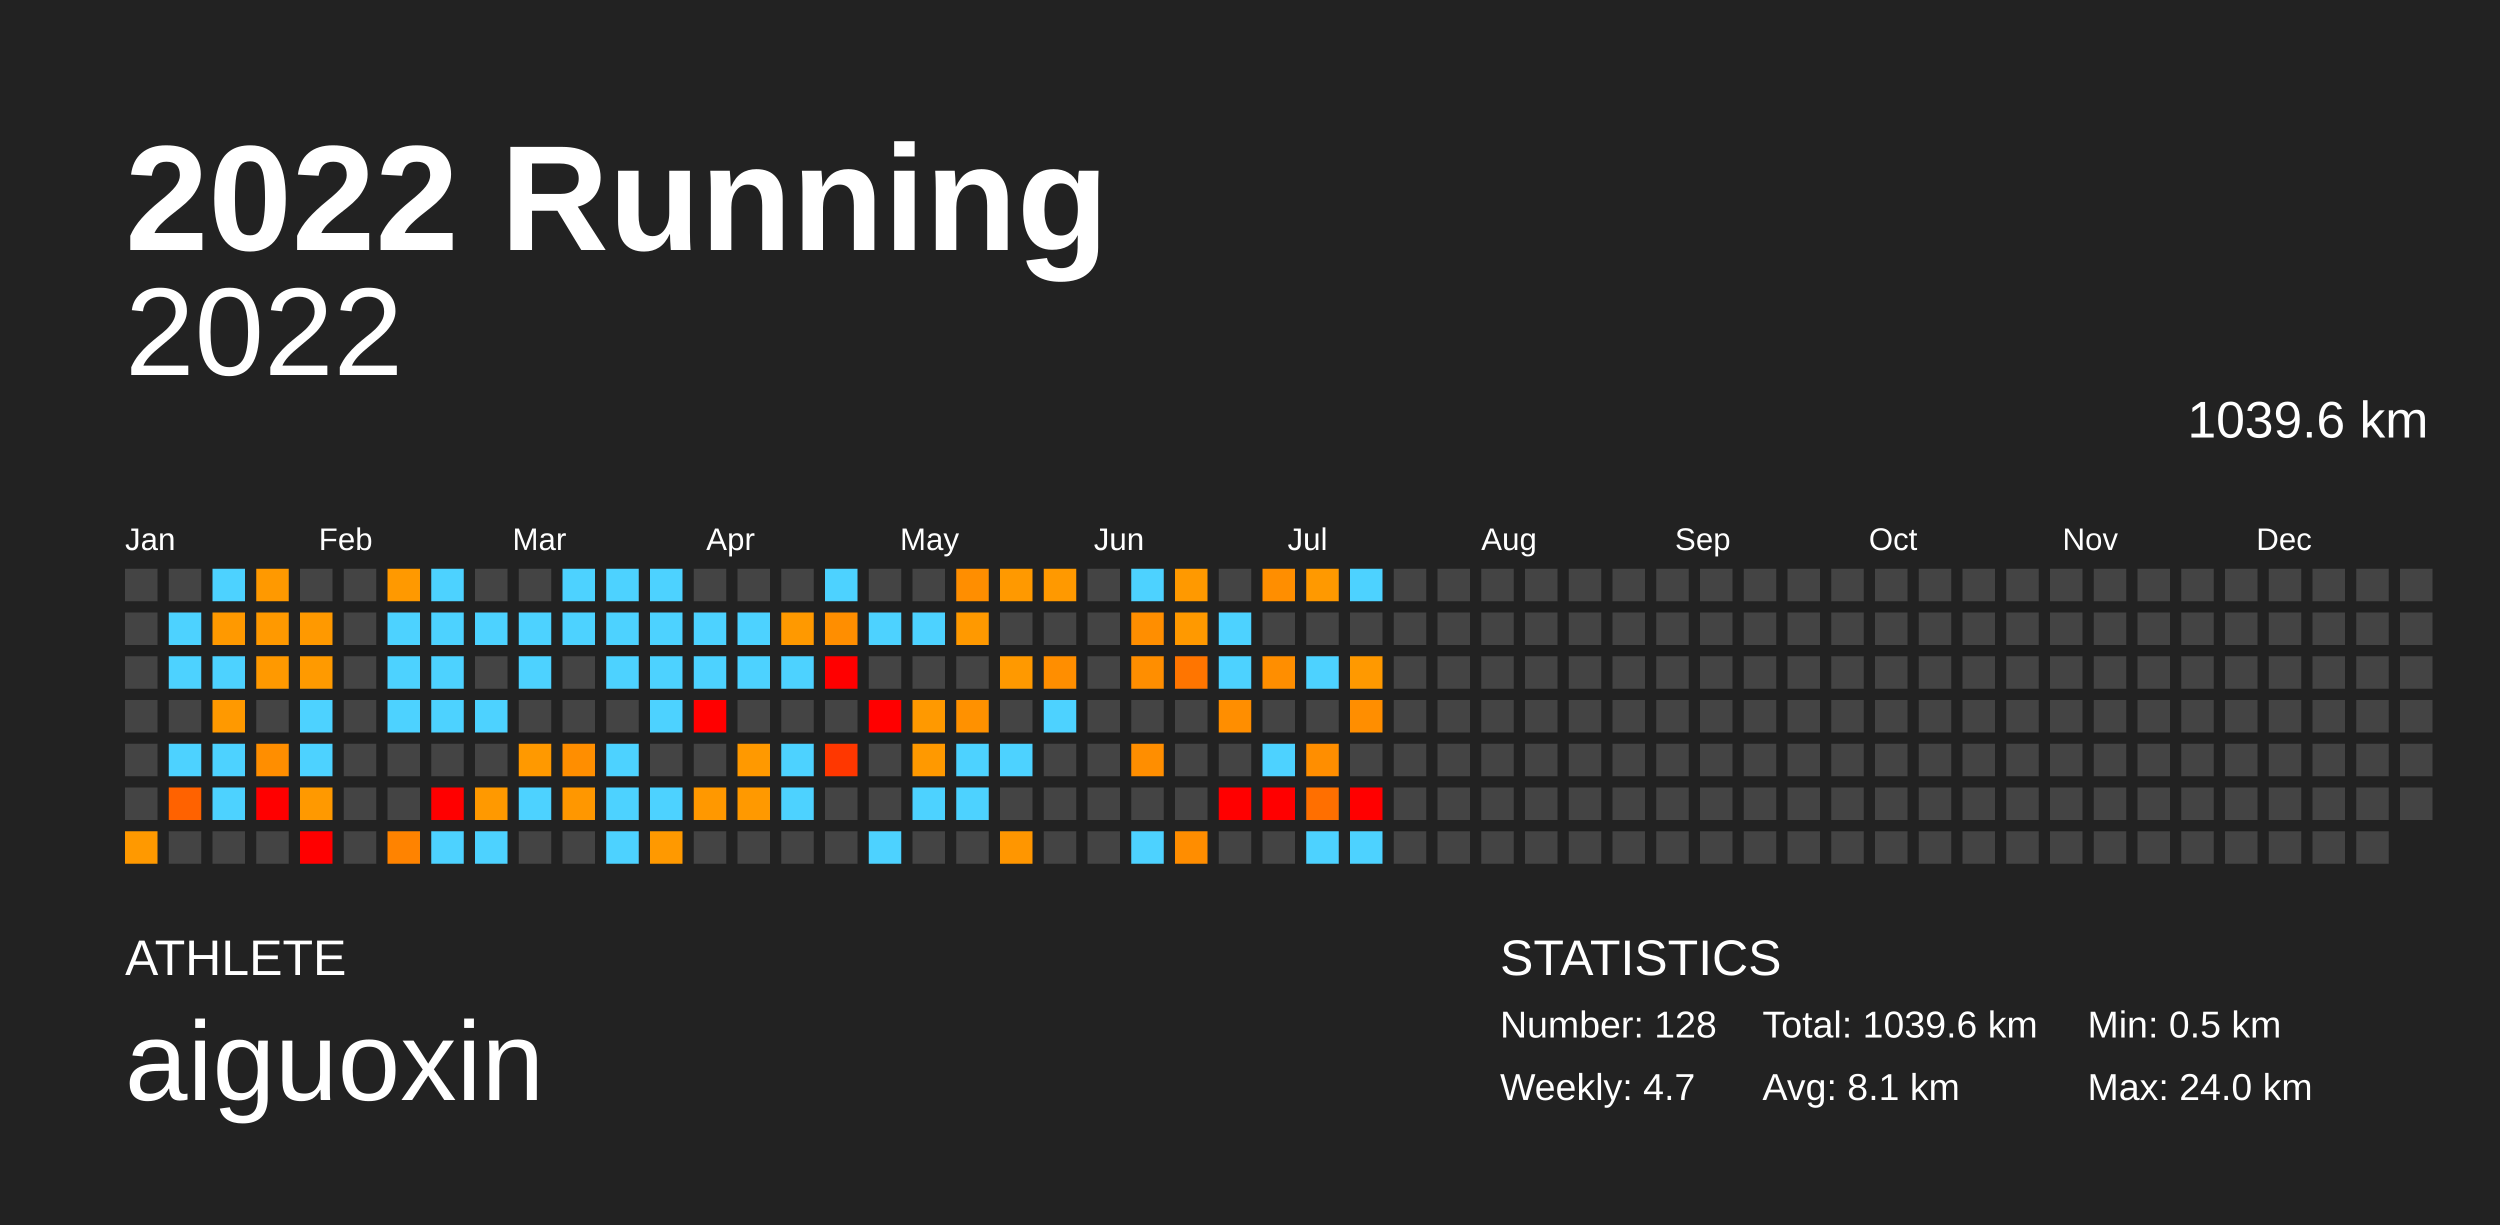
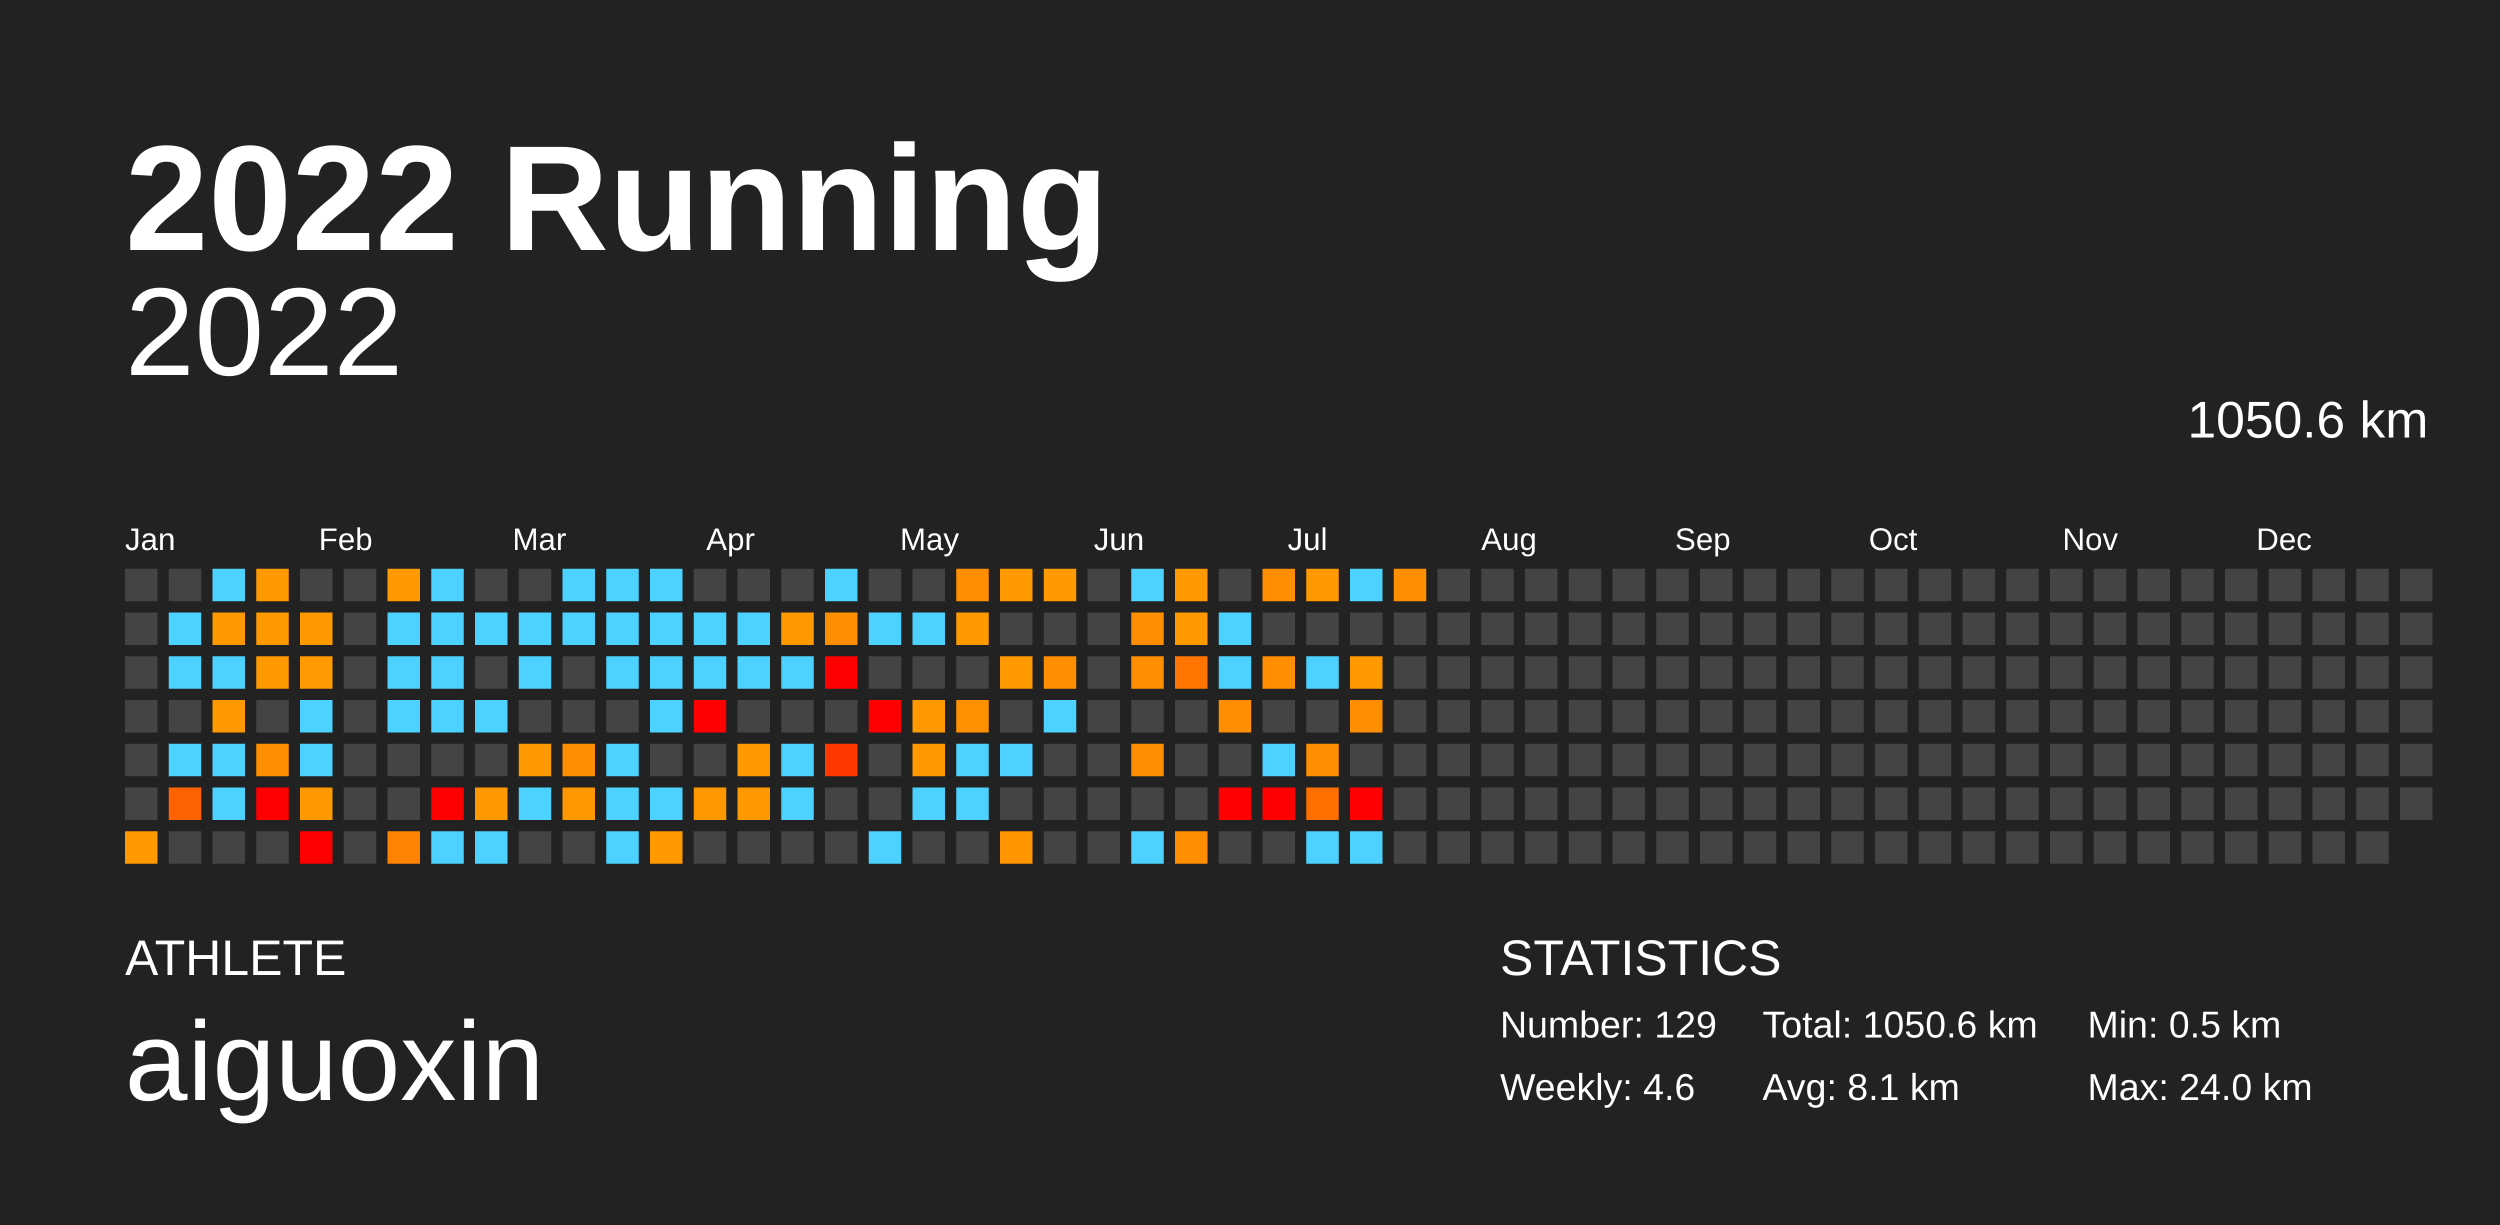
<svg xmlns="http://www.w3.org/2000/svg" baseProfile="full" height="98mm" version="1.1" viewBox="0,0,200,98" width="200mm">
  <defs />
  <rect fill="#222222" height="98" width="200" x="0" y="0" />
  <text fill="#FFFFFF" style="font-size:12px; font-family:Arial; font-weight:bold;" x="10" y="20">2022 Running</text>
  <text fill="#FFFFFF" style="font-size:4px; font-family:Arial" x="10" y="78">ATHLETE</text>
  <text fill="#FFFFFF" style="font-size:9px; font-family:Arial" x="10" y="88">aiguoxin</text>
  <text fill="#FFFFFF" style="font-size:4px; font-family:Arial" x="120" y="78">STATISTICS</text>
-   <text fill="#FFFFFF" style="font-size:3px; font-family:Arial" x="120" y="83">Number: 128</text>
-   <text fill="#FFFFFF" style="font-size:3px; font-family:Arial" x="120" y="88">Weekly: 4.7</text>
-   <text fill="#FFFFFF" style="font-size:3px; font-family:Arial" x="141" y="83">Total: 1039.6 km</text>
+   <text fill="#FFFFFF" style="font-size:3px; font-family:Arial" x="120" y="83">Number: 129</text>
+   <text fill="#FFFFFF" style="font-size:3px; font-family:Arial" x="120" y="88">Weekly: 4.6</text>
+   <text fill="#FFFFFF" style="font-size:3px; font-family:Arial" x="141" y="83">Total: 1050.6 km</text>
  <text fill="#FFFFFF" style="font-size:3px; font-family:Arial" x="141" y="88">Avg: 8.1 km</text>
  <text fill="#FFFFFF" style="font-size:3px; font-family:Arial" x="167" y="83">Min: 0.5 km</text>
  <text fill="#FFFFFF" style="font-size:3px; font-family:Arial" x="167" y="88">Max: 24.0 km</text>
  <text alignment-baseline="hanging" fill="#FFFFFF" style="font-size:10.0px; font-family:Arial;" x="10" y="30">2022</text>
-   <text alignment-baseline="hanging" fill="#FFFFFF" style="font-size:4.125px; font-family:Arial;" x="175" y="35">1039.6 km</text>
+   <text alignment-baseline="hanging" fill="#FFFFFF" style="font-size:4.125px; font-family:Arial;" x="175" y="35">1050.6 km</text>
  <text fill="#FFFFFF" style="font-size:2.5px; font-family:Arial" x="10.0" y="44">Jan</text>
  <text fill="#FFFFFF" style="font-size:2.5px; font-family:Arial" x="25.5" y="44">Feb</text>
  <text fill="#FFFFFF" style="font-size:2.5px; font-family:Arial" x="41.0" y="44">Mar</text>
  <text fill="#FFFFFF" style="font-size:2.5px; font-family:Arial" x="56.5" y="44">Apr</text>
  <text fill="#FFFFFF" style="font-size:2.5px; font-family:Arial" x="72.0" y="44">May</text>
  <text fill="#FFFFFF" style="font-size:2.5px; font-family:Arial" x="87.5" y="44">Jun</text>
  <text fill="#FFFFFF" style="font-size:2.5px; font-family:Arial" x="103.0" y="44">Jul</text>
  <text fill="#FFFFFF" style="font-size:2.5px; font-family:Arial" x="118.5" y="44">Aug</text>
  <text fill="#FFFFFF" style="font-size:2.5px; font-family:Arial" x="134.0" y="44">Sep</text>
  <text fill="#FFFFFF" style="font-size:2.5px; font-family:Arial" x="149.5" y="44">Oct</text>
  <text fill="#FFFFFF" style="font-size:2.5px; font-family:Arial" x="165.0" y="44">Nov</text>
  <text fill="#FFFFFF" style="font-size:2.5px; font-family:Arial" x="180.5" y="44">Dec</text>
  <rect fill="#444444" height="2.6" width="2.6" x="10.0" y="45.5" />
  <rect fill="#444444" height="2.6" width="2.6" x="10.0" y="49.0" />
  <rect fill="#444444" height="2.6" width="2.6" x="10.0" y="52.5" />
  <rect fill="#444444" height="2.6" width="2.6" x="10.0" y="56.0" />
  <rect fill="#444444" height="2.6" width="2.6" x="10.0" y="59.5" />
  <rect fill="#444444" height="2.6" width="2.6" x="10.0" y="63.0" />
  <rect fill="#ff9900" height="2.6" width="2.6" x="10.0" y="66.5" />
  <rect fill="#444444" height="2.6" width="2.6" x="13.5" y="45.5" />
  <rect fill="#4dd2ff" height="2.6" width="2.6" x="13.5" y="49.0" />
  <rect fill="#4dd2ff" height="2.6" width="2.6" x="13.5" y="52.5" />
  <rect fill="#444444" height="2.6" width="2.6" x="13.5" y="56.0" />
  <rect fill="#4dd2ff" height="2.6" width="2.6" x="13.5" y="59.5" />
  <rect fill="#ff6200" height="2.6" width="2.6" x="13.5" y="63.0" />
  <rect fill="#444444" height="2.6" width="2.6" x="13.5" y="66.5" />
  <rect fill="#4dd2ff" height="2.6" width="2.6" x="17.0" y="45.5" />
  <rect fill="#ff9900" height="2.6" width="2.6" x="17.0" y="49.0" />
  <rect fill="#4dd2ff" height="2.6" width="2.6" x="17.0" y="52.5" />
  <rect fill="#ff9900" height="2.6" width="2.6" x="17.0" y="56.0" />
  <rect fill="#4dd2ff" height="2.6" width="2.6" x="17.0" y="59.5" />
  <rect fill="#4dd2ff" height="2.6" width="2.6" x="17.0" y="63.0" />
  <rect fill="#444444" height="2.6" width="2.6" x="17.0" y="66.5" />
  <rect fill="#ff9900" height="2.6" width="2.6" x="20.5" y="45.5" />
  <rect fill="#ff9900" height="2.6" width="2.6" x="20.5" y="49.0" />
  <rect fill="#ff9900" height="2.6" width="2.6" x="20.5" y="52.5" />
  <rect fill="#444444" height="2.6" width="2.6" x="20.5" y="56.0" />
  <rect fill="#ff8e00" height="2.6" width="2.6" x="20.5" y="59.5" />
  <rect fill="red" height="2.6" width="2.6" x="20.5" y="63.0" />
  <rect fill="#444444" height="2.6" width="2.6" x="20.5" y="66.5" />
  <rect fill="#444444" height="2.6" width="2.6" x="24.0" y="45.5" />
  <rect fill="#ff9900" height="2.6" width="2.6" x="24.0" y="49.0" />
  <rect fill="#ff9a00" height="2.6" width="2.6" x="24.0" y="52.5" />
  <rect fill="#4dd2ff" height="2.6" width="2.6" x="24.0" y="56.0" />
  <rect fill="#4dd2ff" height="2.6" width="2.6" x="24.0" y="59.5" />
  <rect fill="#ff9900" height="2.6" width="2.6" x="24.0" y="63.0" />
  <rect fill="red" height="2.6" width="2.6" x="24.0" y="66.5" />
  <rect fill="#444444" height="2.6" width="2.6" x="27.5" y="45.5" />
  <rect fill="#444444" height="2.6" width="2.6" x="27.5" y="49.0" />
  <rect fill="#444444" height="2.6" width="2.6" x="27.5" y="52.5" />
  <rect fill="#444444" height="2.6" width="2.6" x="27.5" y="56.0" />
  <rect fill="#444444" height="2.6" width="2.6" x="27.5" y="59.5" />
  <rect fill="#444444" height="2.6" width="2.6" x="27.5" y="63.0" />
  <rect fill="#444444" height="2.6" width="2.6" x="27.5" y="66.5" />
  <rect fill="#ff9900" height="2.6" width="2.6" x="31.0" y="45.5" />
  <rect fill="#4dd2ff" height="2.6" width="2.6" x="31.0" y="49.0" />
  <rect fill="#4dd2ff" height="2.6" width="2.6" x="31.0" y="52.5" />
  <rect fill="#4dd2ff" height="2.6" width="2.6" x="31.0" y="56.0" />
  <rect fill="#444444" height="2.6" width="2.6" x="31.0" y="59.5" />
  <rect fill="#444444" height="2.6" width="2.6" x="31.0" y="63.0" />
  <rect fill="#ff8300" height="2.6" width="2.6" x="31.0" y="66.5" />
  <rect fill="#4dd2ff" height="2.6" width="2.6" x="34.5" y="45.5" />
  <rect fill="#4dd2ff" height="2.6" width="2.6" x="34.5" y="49.0" />
  <rect fill="#4dd2ff" height="2.6" width="2.6" x="34.5" y="52.5" />
  <rect fill="#4dd2ff" height="2.6" width="2.6" x="34.5" y="56.0" />
  <rect fill="#444444" height="2.6" width="2.6" x="34.5" y="59.5" />
  <rect fill="red" height="2.6" width="2.6" x="34.5" y="63.0" />
  <rect fill="#4dd2ff" height="2.6" width="2.6" x="34.5" y="66.5" />
  <rect fill="#444444" height="2.6" width="2.6" x="38.0" y="45.5" />
  <rect fill="#4dd2ff" height="2.6" width="2.6" x="38.0" y="49.0" />
  <rect fill="#444444" height="2.6" width="2.6" x="38.0" y="52.5" />
  <rect fill="#4dd2ff" height="2.6" width="2.6" x="38.0" y="56.0" />
  <rect fill="#444444" height="2.6" width="2.6" x="38.0" y="59.5" />
  <rect fill="#ff9900" height="2.6" width="2.6" x="38.0" y="63.0" />
  <rect fill="#4dd2ff" height="2.6" width="2.6" x="38.0" y="66.5" />
  <rect fill="#444444" height="2.6" width="2.6" x="41.5" y="45.5" />
  <rect fill="#4dd2ff" height="2.6" width="2.6" x="41.5" y="49.0" />
  <rect fill="#4dd2ff" height="2.6" width="2.6" x="41.5" y="52.5" />
  <rect fill="#444444" height="2.6" width="2.6" x="41.5" y="56.0" />
  <rect fill="#ff9900" height="2.6" width="2.6" x="41.5" y="59.5" />
  <rect fill="#4dd2ff" height="2.6" width="2.6" x="41.5" y="63.0" />
  <rect fill="#444444" height="2.6" width="2.6" x="41.5" y="66.5" />
  <rect fill="#4dd2ff" height="2.6" width="2.6" x="45.0" y="45.5" />
  <rect fill="#4dd2ff" height="2.6" width="2.6" x="45.0" y="49.0" />
  <rect fill="#444444" height="2.6" width="2.6" x="45.0" y="52.5" />
  <rect fill="#444444" height="2.6" width="2.6" x="45.0" y="56.0" />
  <rect fill="#ff8e00" height="2.6" width="2.6" x="45.0" y="59.5" />
  <rect fill="#ff9700" height="2.6" width="2.6" x="45.0" y="63.0" />
  <rect fill="#444444" height="2.6" width="2.6" x="45.0" y="66.5" />
  <rect fill="#4dd2ff" height="2.6" width="2.6" x="48.5" y="45.5" />
  <rect fill="#4dd2ff" height="2.6" width="2.6" x="48.5" y="49.0" />
  <rect fill="#4dd2ff" height="2.6" width="2.6" x="48.5" y="52.5" />
  <rect fill="#444444" height="2.6" width="2.6" x="48.5" y="56.0" />
  <rect fill="#4dd2ff" height="2.6" width="2.6" x="48.5" y="59.5" />
  <rect fill="#4dd2ff" height="2.6" width="2.6" x="48.5" y="63.0" />
  <rect fill="#4dd2ff" height="2.6" width="2.6" x="48.5" y="66.5" />
  <rect fill="#4dd2ff" height="2.6" width="2.6" x="52.0" y="45.5" />
  <rect fill="#4dd2ff" height="2.6" width="2.6" x="52.0" y="49.0" />
  <rect fill="#4dd2ff" height="2.6" width="2.6" x="52.0" y="52.5" />
  <rect fill="#4dd2ff" height="2.6" width="2.6" x="52.0" y="56.0" />
  <rect fill="#444444" height="2.6" width="2.6" x="52.0" y="59.5" />
  <rect fill="#4dd2ff" height="2.6" width="2.6" x="52.0" y="63.0" />
  <rect fill="#ff9900" height="2.6" width="2.6" x="52.0" y="66.5" />
  <rect fill="#444444" height="2.6" width="2.6" x="55.5" y="45.5" />
  <rect fill="#4dd2ff" height="2.6" width="2.6" x="55.5" y="49.0" />
  <rect fill="#4dd2ff" height="2.6" width="2.6" x="55.5" y="52.5" />
  <rect fill="red" height="2.6" width="2.6" x="55.5" y="56.0" />
  <rect fill="#444444" height="2.6" width="2.6" x="55.5" y="59.5" />
  <rect fill="#ff9800" height="2.6" width="2.6" x="55.5" y="63.0" />
  <rect fill="#444444" height="2.6" width="2.6" x="55.5" y="66.5" />
  <rect fill="#444444" height="2.6" width="2.6" x="59.0" y="45.5" />
  <rect fill="#4dd2ff" height="2.6" width="2.6" x="59.0" y="49.0" />
  <rect fill="#4dd2ff" height="2.6" width="2.6" x="59.0" y="52.5" />
  <rect fill="#444444" height="2.6" width="2.6" x="59.0" y="56.0" />
  <rect fill="#ff9900" height="2.6" width="2.6" x="59.0" y="59.5" />
  <rect fill="#ff9900" height="2.6" width="2.6" x="59.0" y="63.0" />
  <rect fill="#444444" height="2.6" width="2.6" x="59.0" y="66.5" />
  <rect fill="#444444" height="2.6" width="2.6" x="62.5" y="45.5" />
  <rect fill="#ff9900" height="2.6" width="2.6" x="62.5" y="49.0" />
  <rect fill="#4dd2ff" height="2.6" width="2.6" x="62.5" y="52.5" />
  <rect fill="#444444" height="2.6" width="2.6" x="62.5" y="56.0" />
  <rect fill="#4dd2ff" height="2.6" width="2.6" x="62.5" y="59.5" />
  <rect fill="#4dd2ff" height="2.6" width="2.6" x="62.5" y="63.0" />
  <rect fill="#444444" height="2.6" width="2.6" x="62.5" y="66.5" />
  <rect fill="#4dd2ff" height="2.6" width="2.6" x="66.0" y="45.5" />
  <rect fill="#ff8e00" height="2.6" width="2.6" x="66.0" y="49.0" />
  <rect fill="red" height="2.6" width="2.6" x="66.0" y="52.5" />
  <rect fill="#444444" height="2.6" width="2.6" x="66.0" y="56.0" />
  <rect fill="#ff3700" height="2.6" width="2.6" x="66.0" y="59.5" />
  <rect fill="#444444" height="2.6" width="2.6" x="66.0" y="63.0" />
  <rect fill="#444444" height="2.6" width="2.6" x="66.0" y="66.5" />
  <rect fill="#444444" height="2.6" width="2.6" x="69.5" y="45.5" />
  <rect fill="#4dd2ff" height="2.6" width="2.6" x="69.5" y="49.0" />
  <rect fill="#444444" height="2.6" width="2.6" x="69.5" y="52.5" />
  <rect fill="red" height="2.6" width="2.6" x="69.5" y="56.0" />
  <rect fill="#444444" height="2.6" width="2.6" x="69.5" y="59.5" />
  <rect fill="#444444" height="2.6" width="2.6" x="69.5" y="63.0" />
  <rect fill="#4dd2ff" height="2.6" width="2.6" x="69.5" y="66.5" />
  <rect fill="#444444" height="2.6" width="2.6" x="73.0" y="45.5" />
  <rect fill="#4dd2ff" height="2.6" width="2.6" x="73.0" y="49.0" />
  <rect fill="#444444" height="2.6" width="2.6" x="73.0" y="52.5" />
  <rect fill="#ff9900" height="2.6" width="2.6" x="73.0" y="56.0" />
  <rect fill="#ff9900" height="2.6" width="2.6" x="73.0" y="59.5" />
  <rect fill="#4dd2ff" height="2.6" width="2.6" x="73.0" y="63.0" />
  <rect fill="#444444" height="2.6" width="2.6" x="73.0" y="66.5" />
  <rect fill="#ff8e00" height="2.6" width="2.6" x="76.5" y="45.5" />
  <rect fill="#ff9900" height="2.6" width="2.6" x="76.5" y="49.0" />
  <rect fill="#444444" height="2.6" width="2.6" x="76.5" y="52.5" />
  <rect fill="#ff9100" height="2.6" width="2.6" x="76.5" y="56.0" />
  <rect fill="#4dd2ff" height="2.6" width="2.6" x="76.5" y="59.5" />
  <rect fill="#4dd2ff" height="2.6" width="2.6" x="76.5" y="63.0" />
  <rect fill="#444444" height="2.6" width="2.6" x="76.5" y="66.5" />
  <rect fill="#ff9900" height="2.6" width="2.6" x="80.0" y="45.5" />
  <rect fill="#444444" height="2.6" width="2.6" x="80.0" y="49.0" />
  <rect fill="#ff9900" height="2.6" width="2.6" x="80.0" y="52.5" />
  <rect fill="#444444" height="2.6" width="2.6" x="80.0" y="56.0" />
  <rect fill="#4dd2ff" height="2.6" width="2.6" x="80.0" y="59.5" />
  <rect fill="#444444" height="2.6" width="2.6" x="80.0" y="63.0" />
  <rect fill="#ff9600" height="2.6" width="2.6" x="80.0" y="66.5" />
  <rect fill="#ff9900" height="2.6" width="2.6" x="83.5" y="45.5" />
  <rect fill="#444444" height="2.6" width="2.6" x="83.5" y="49.0" />
  <rect fill="#ff8e00" height="2.6" width="2.6" x="83.5" y="52.5" />
  <rect fill="#4dd2ff" height="2.6" width="2.6" x="83.5" y="56.0" />
  <rect fill="#444444" height="2.6" width="2.6" x="83.5" y="59.5" />
  <rect fill="#444444" height="2.6" width="2.6" x="83.5" y="63.0" />
  <rect fill="#444444" height="2.6" width="2.6" x="83.5" y="66.5" />
  <rect fill="#444444" height="2.6" width="2.6" x="87.0" y="45.5" />
  <rect fill="#444444" height="2.6" width="2.6" x="87.0" y="49.0" />
  <rect fill="#444444" height="2.6" width="2.6" x="87.0" y="52.5" />
  <rect fill="#444444" height="2.6" width="2.6" x="87.0" y="56.0" />
  <rect fill="#444444" height="2.6" width="2.6" x="87.0" y="59.5" />
  <rect fill="#444444" height="2.6" width="2.6" x="87.0" y="63.0" />
  <rect fill="#444444" height="2.6" width="2.6" x="87.0" y="66.5" />
  <rect fill="#4dd2ff" height="2.6" width="2.6" x="90.5" y="45.5" />
  <rect fill="#ff8e00" height="2.6" width="2.6" x="90.5" y="49.0" />
  <rect fill="#ff8e00" height="2.6" width="2.6" x="90.5" y="52.5" />
  <rect fill="#444444" height="2.6" width="2.6" x="90.5" y="56.0" />
  <rect fill="#ff8e00" height="2.6" width="2.6" x="90.5" y="59.5" />
  <rect fill="#444444" height="2.6" width="2.6" x="90.5" y="63.0" />
  <rect fill="#4dd2ff" height="2.6" width="2.6" x="90.5" y="66.5" />
  <rect fill="#ff9900" height="2.6" width="2.6" x="94.0" y="45.5" />
  <rect fill="#ff9900" height="2.6" width="2.6" x="94.0" y="49.0" />
  <rect fill="#ff7500" height="2.6" width="2.6" x="94.0" y="52.5" />
  <rect fill="#444444" height="2.6" width="2.6" x="94.0" y="56.0" />
  <rect fill="#444444" height="2.6" width="2.6" x="94.0" y="59.5" />
  <rect fill="#444444" height="2.6" width="2.6" x="94.0" y="63.0" />
  <rect fill="#ff8d00" height="2.6" width="2.6" x="94.0" y="66.5" />
  <rect fill="#444444" height="2.6" width="2.6" x="97.5" y="45.5" />
  <rect fill="#4dd2ff" height="2.6" width="2.6" x="97.5" y="49.0" />
  <rect fill="#4dd2ff" height="2.6" width="2.6" x="97.5" y="52.5" />
  <rect fill="#ff8e00" height="2.6" width="2.6" x="97.5" y="56.0" />
  <rect fill="#444444" height="2.6" width="2.6" x="97.5" y="59.5" />
  <rect fill="red" height="2.6" width="2.6" x="97.5" y="63.0" />
  <rect fill="#444444" height="2.6" width="2.6" x="97.5" y="66.5" />
  <rect fill="#ff8e00" height="2.6" width="2.6" x="101.0" y="45.5" />
  <rect fill="#444444" height="2.6" width="2.6" x="101.0" y="49.0" />
  <rect fill="#ff8e00" height="2.6" width="2.6" x="101.0" y="52.5" />
  <rect fill="#444444" height="2.6" width="2.6" x="101.0" y="56.0" />
  <rect fill="#4dd2ff" height="2.6" width="2.6" x="101.0" y="59.5" />
  <rect fill="red" height="2.6" width="2.6" x="101.0" y="63.0" />
  <rect fill="#444444" height="2.6" width="2.6" x="101.0" y="66.5" />
  <rect fill="#ff9900" height="2.6" width="2.6" x="104.5" y="45.5" />
  <rect fill="#444444" height="2.6" width="2.6" x="104.5" y="49.0" />
  <rect fill="#4dd2ff" height="2.6" width="2.6" x="104.5" y="52.5" />
  <rect fill="#444444" height="2.6" width="2.6" x="104.5" y="56.0" />
  <rect fill="#ff8e00" height="2.6" width="2.6" x="104.5" y="59.5" />
  <rect fill="#ff6f00" height="2.6" width="2.6" x="104.5" y="63.0" />
  <rect fill="#4dd2ff" height="2.6" width="2.6" x="104.5" y="66.5" />
  <rect fill="#4dd2ff" height="2.6" width="2.6" x="108.0" y="45.5" />
  <rect fill="#444444" height="2.6" width="2.6" x="108.0" y="49.0" />
  <rect fill="#ff9900" height="2.6" width="2.6" x="108.0" y="52.5" />
  <rect fill="#ff8e00" height="2.6" width="2.6" x="108.0" y="56.0" />
  <rect fill="#444444" height="2.6" width="2.6" x="108.0" y="59.5" />
  <rect fill="red" height="2.6" width="2.6" x="108.0" y="63.0" />
  <rect fill="#4dd2ff" height="2.6" width="2.6" x="108.0" y="66.5" />
-   <rect fill="#444444" height="2.6" width="2.6" x="111.5" y="45.5" />
+   <rect fill="#ff8e00" height="2.6" width="2.6" x="111.5" y="45.5" />
  <rect fill="#444444" height="2.6" width="2.6" x="111.5" y="49.0" />
  <rect fill="#444444" height="2.6" width="2.6" x="111.5" y="52.5" />
  <rect fill="#444444" height="2.6" width="2.6" x="111.5" y="56.0" />
  <rect fill="#444444" height="2.6" width="2.6" x="111.5" y="59.5" />
  <rect fill="#444444" height="2.6" width="2.6" x="111.5" y="63.0" />
  <rect fill="#444444" height="2.6" width="2.6" x="111.5" y="66.5" />
  <rect fill="#444444" height="2.6" width="2.6" x="115.0" y="45.5" />
  <rect fill="#444444" height="2.6" width="2.6" x="115.0" y="49.0" />
  <rect fill="#444444" height="2.6" width="2.6" x="115.0" y="52.5" />
  <rect fill="#444444" height="2.6" width="2.6" x="115.0" y="56.0" />
  <rect fill="#444444" height="2.6" width="2.6" x="115.0" y="59.5" />
  <rect fill="#444444" height="2.6" width="2.6" x="115.0" y="63.0" />
  <rect fill="#444444" height="2.6" width="2.6" x="115.0" y="66.5" />
  <rect fill="#444444" height="2.6" width="2.6" x="118.5" y="45.5" />
  <rect fill="#444444" height="2.6" width="2.6" x="118.5" y="49.0" />
  <rect fill="#444444" height="2.6" width="2.6" x="118.5" y="52.5" />
  <rect fill="#444444" height="2.6" width="2.6" x="118.5" y="56.0" />
  <rect fill="#444444" height="2.6" width="2.6" x="118.5" y="59.5" />
  <rect fill="#444444" height="2.6" width="2.6" x="118.5" y="63.0" />
  <rect fill="#444444" height="2.6" width="2.6" x="118.5" y="66.5" />
  <rect fill="#444444" height="2.6" width="2.6" x="122.0" y="45.5" />
  <rect fill="#444444" height="2.6" width="2.6" x="122.0" y="49.0" />
  <rect fill="#444444" height="2.6" width="2.6" x="122.0" y="52.5" />
  <rect fill="#444444" height="2.6" width="2.6" x="122.0" y="56.0" />
  <rect fill="#444444" height="2.6" width="2.6" x="122.0" y="59.5" />
  <rect fill="#444444" height="2.6" width="2.6" x="122.0" y="63.0" />
  <rect fill="#444444" height="2.6" width="2.6" x="122.0" y="66.5" />
  <rect fill="#444444" height="2.6" width="2.6" x="125.5" y="45.5" />
  <rect fill="#444444" height="2.6" width="2.6" x="125.5" y="49.0" />
  <rect fill="#444444" height="2.6" width="2.6" x="125.5" y="52.5" />
  <rect fill="#444444" height="2.6" width="2.6" x="125.5" y="56.0" />
  <rect fill="#444444" height="2.6" width="2.6" x="125.5" y="59.5" />
  <rect fill="#444444" height="2.6" width="2.6" x="125.5" y="63.0" />
  <rect fill="#444444" height="2.6" width="2.6" x="125.5" y="66.5" />
  <rect fill="#444444" height="2.6" width="2.6" x="129.0" y="45.5" />
  <rect fill="#444444" height="2.6" width="2.6" x="129.0" y="49.0" />
  <rect fill="#444444" height="2.6" width="2.6" x="129.0" y="52.5" />
  <rect fill="#444444" height="2.6" width="2.6" x="129.0" y="56.0" />
  <rect fill="#444444" height="2.6" width="2.6" x="129.0" y="59.5" />
  <rect fill="#444444" height="2.6" width="2.6" x="129.0" y="63.0" />
  <rect fill="#444444" height="2.6" width="2.6" x="129.0" y="66.5" />
  <rect fill="#444444" height="2.6" width="2.6" x="132.5" y="45.5" />
  <rect fill="#444444" height="2.6" width="2.6" x="132.5" y="49.0" />
  <rect fill="#444444" height="2.6" width="2.6" x="132.5" y="52.5" />
  <rect fill="#444444" height="2.6" width="2.6" x="132.5" y="56.0" />
  <rect fill="#444444" height="2.6" width="2.6" x="132.5" y="59.5" />
  <rect fill="#444444" height="2.6" width="2.6" x="132.5" y="63.0" />
  <rect fill="#444444" height="2.6" width="2.6" x="132.5" y="66.5" />
  <rect fill="#444444" height="2.6" width="2.6" x="136.0" y="45.5" />
  <rect fill="#444444" height="2.6" width="2.6" x="136.0" y="49.0" />
  <rect fill="#444444" height="2.6" width="2.6" x="136.0" y="52.5" />
  <rect fill="#444444" height="2.6" width="2.6" x="136.0" y="56.0" />
  <rect fill="#444444" height="2.6" width="2.6" x="136.0" y="59.5" />
  <rect fill="#444444" height="2.6" width="2.6" x="136.0" y="63.0" />
  <rect fill="#444444" height="2.6" width="2.6" x="136.0" y="66.5" />
  <rect fill="#444444" height="2.6" width="2.6" x="139.5" y="45.5" />
  <rect fill="#444444" height="2.6" width="2.6" x="139.5" y="49.0" />
  <rect fill="#444444" height="2.6" width="2.6" x="139.5" y="52.5" />
  <rect fill="#444444" height="2.6" width="2.6" x="139.5" y="56.0" />
  <rect fill="#444444" height="2.6" width="2.6" x="139.5" y="59.5" />
  <rect fill="#444444" height="2.6" width="2.6" x="139.5" y="63.0" />
  <rect fill="#444444" height="2.6" width="2.6" x="139.5" y="66.5" />
  <rect fill="#444444" height="2.6" width="2.6" x="143.0" y="45.5" />
  <rect fill="#444444" height="2.6" width="2.6" x="143.0" y="49.0" />
  <rect fill="#444444" height="2.6" width="2.6" x="143.0" y="52.5" />
  <rect fill="#444444" height="2.6" width="2.6" x="143.0" y="56.0" />
  <rect fill="#444444" height="2.6" width="2.6" x="143.0" y="59.5" />
  <rect fill="#444444" height="2.6" width="2.6" x="143.0" y="63.0" />
  <rect fill="#444444" height="2.6" width="2.6" x="143.0" y="66.5" />
  <rect fill="#444444" height="2.6" width="2.6" x="146.5" y="45.5" />
  <rect fill="#444444" height="2.6" width="2.6" x="146.5" y="49.0" />
  <rect fill="#444444" height="2.6" width="2.6" x="146.5" y="52.5" />
  <rect fill="#444444" height="2.6" width="2.6" x="146.5" y="56.0" />
  <rect fill="#444444" height="2.6" width="2.6" x="146.5" y="59.5" />
  <rect fill="#444444" height="2.6" width="2.6" x="146.5" y="63.0" />
  <rect fill="#444444" height="2.6" width="2.6" x="146.5" y="66.5" />
  <rect fill="#444444" height="2.6" width="2.6" x="150.0" y="45.5" />
  <rect fill="#444444" height="2.6" width="2.6" x="150.0" y="49.0" />
  <rect fill="#444444" height="2.6" width="2.6" x="150.0" y="52.5" />
  <rect fill="#444444" height="2.6" width="2.6" x="150.0" y="56.0" />
  <rect fill="#444444" height="2.6" width="2.6" x="150.0" y="59.5" />
  <rect fill="#444444" height="2.6" width="2.6" x="150.0" y="63.0" />
  <rect fill="#444444" height="2.6" width="2.6" x="150.0" y="66.5" />
  <rect fill="#444444" height="2.6" width="2.6" x="153.5" y="45.5" />
  <rect fill="#444444" height="2.6" width="2.6" x="153.5" y="49.0" />
  <rect fill="#444444" height="2.6" width="2.6" x="153.5" y="52.5" />
  <rect fill="#444444" height="2.6" width="2.6" x="153.5" y="56.0" />
  <rect fill="#444444" height="2.6" width="2.6" x="153.5" y="59.5" />
  <rect fill="#444444" height="2.6" width="2.6" x="153.5" y="63.0" />
  <rect fill="#444444" height="2.6" width="2.6" x="153.5" y="66.5" />
  <rect fill="#444444" height="2.6" width="2.6" x="157.0" y="45.5" />
  <rect fill="#444444" height="2.6" width="2.6" x="157.0" y="49.0" />
  <rect fill="#444444" height="2.6" width="2.6" x="157.0" y="52.5" />
  <rect fill="#444444" height="2.6" width="2.6" x="157.0" y="56.0" />
  <rect fill="#444444" height="2.6" width="2.6" x="157.0" y="59.5" />
  <rect fill="#444444" height="2.6" width="2.6" x="157.0" y="63.0" />
  <rect fill="#444444" height="2.6" width="2.6" x="157.0" y="66.5" />
  <rect fill="#444444" height="2.6" width="2.6" x="160.5" y="45.5" />
  <rect fill="#444444" height="2.6" width="2.6" x="160.5" y="49.0" />
  <rect fill="#444444" height="2.6" width="2.6" x="160.5" y="52.5" />
  <rect fill="#444444" height="2.6" width="2.6" x="160.5" y="56.0" />
  <rect fill="#444444" height="2.6" width="2.6" x="160.5" y="59.5" />
  <rect fill="#444444" height="2.6" width="2.6" x="160.5" y="63.0" />
  <rect fill="#444444" height="2.6" width="2.6" x="160.5" y="66.5" />
  <rect fill="#444444" height="2.6" width="2.6" x="164.0" y="45.5" />
  <rect fill="#444444" height="2.6" width="2.6" x="164.0" y="49.0" />
  <rect fill="#444444" height="2.6" width="2.6" x="164.0" y="52.5" />
  <rect fill="#444444" height="2.6" width="2.6" x="164.0" y="56.0" />
  <rect fill="#444444" height="2.6" width="2.6" x="164.0" y="59.5" />
  <rect fill="#444444" height="2.6" width="2.6" x="164.0" y="63.0" />
  <rect fill="#444444" height="2.6" width="2.6" x="164.0" y="66.5" />
  <rect fill="#444444" height="2.6" width="2.6" x="167.5" y="45.5" />
  <rect fill="#444444" height="2.6" width="2.6" x="167.5" y="49.0" />
  <rect fill="#444444" height="2.6" width="2.6" x="167.5" y="52.5" />
  <rect fill="#444444" height="2.6" width="2.6" x="167.5" y="56.0" />
  <rect fill="#444444" height="2.6" width="2.6" x="167.5" y="59.5" />
  <rect fill="#444444" height="2.6" width="2.6" x="167.5" y="63.0" />
  <rect fill="#444444" height="2.6" width="2.6" x="167.5" y="66.5" />
  <rect fill="#444444" height="2.6" width="2.6" x="171.0" y="45.5" />
  <rect fill="#444444" height="2.6" width="2.6" x="171.0" y="49.0" />
  <rect fill="#444444" height="2.6" width="2.6" x="171.0" y="52.5" />
  <rect fill="#444444" height="2.6" width="2.6" x="171.0" y="56.0" />
  <rect fill="#444444" height="2.6" width="2.6" x="171.0" y="59.5" />
  <rect fill="#444444" height="2.6" width="2.6" x="171.0" y="63.0" />
  <rect fill="#444444" height="2.6" width="2.6" x="171.0" y="66.5" />
  <rect fill="#444444" height="2.6" width="2.6" x="174.5" y="45.5" />
  <rect fill="#444444" height="2.6" width="2.6" x="174.5" y="49.0" />
  <rect fill="#444444" height="2.6" width="2.6" x="174.5" y="52.5" />
  <rect fill="#444444" height="2.6" width="2.6" x="174.5" y="56.0" />
  <rect fill="#444444" height="2.6" width="2.6" x="174.5" y="59.5" />
  <rect fill="#444444" height="2.6" width="2.6" x="174.5" y="63.0" />
  <rect fill="#444444" height="2.6" width="2.6" x="174.5" y="66.5" />
  <rect fill="#444444" height="2.6" width="2.6" x="178.0" y="45.5" />
  <rect fill="#444444" height="2.6" width="2.6" x="178.0" y="49.0" />
  <rect fill="#444444" height="2.6" width="2.6" x="178.0" y="52.5" />
  <rect fill="#444444" height="2.6" width="2.6" x="178.0" y="56.0" />
  <rect fill="#444444" height="2.6" width="2.6" x="178.0" y="59.5" />
  <rect fill="#444444" height="2.6" width="2.6" x="178.0" y="63.0" />
  <rect fill="#444444" height="2.6" width="2.6" x="178.0" y="66.5" />
  <rect fill="#444444" height="2.6" width="2.6" x="181.5" y="45.5" />
  <rect fill="#444444" height="2.6" width="2.6" x="181.5" y="49.0" />
  <rect fill="#444444" height="2.6" width="2.6" x="181.5" y="52.5" />
  <rect fill="#444444" height="2.6" width="2.6" x="181.5" y="56.0" />
  <rect fill="#444444" height="2.6" width="2.6" x="181.5" y="59.5" />
  <rect fill="#444444" height="2.6" width="2.6" x="181.5" y="63.0" />
  <rect fill="#444444" height="2.6" width="2.6" x="181.5" y="66.5" />
  <rect fill="#444444" height="2.6" width="2.6" x="185.0" y="45.5" />
  <rect fill="#444444" height="2.6" width="2.6" x="185.0" y="49.0" />
  <rect fill="#444444" height="2.6" width="2.6" x="185.0" y="52.5" />
  <rect fill="#444444" height="2.6" width="2.6" x="185.0" y="56.0" />
  <rect fill="#444444" height="2.6" width="2.6" x="185.0" y="59.5" />
  <rect fill="#444444" height="2.6" width="2.6" x="185.0" y="63.0" />
  <rect fill="#444444" height="2.6" width="2.6" x="185.0" y="66.5" />
  <rect fill="#444444" height="2.6" width="2.6" x="188.5" y="45.5" />
  <rect fill="#444444" height="2.6" width="2.6" x="188.5" y="49.0" />
  <rect fill="#444444" height="2.6" width="2.6" x="188.5" y="52.5" />
  <rect fill="#444444" height="2.6" width="2.6" x="188.5" y="56.0" />
  <rect fill="#444444" height="2.6" width="2.6" x="188.5" y="59.5" />
  <rect fill="#444444" height="2.6" width="2.6" x="188.5" y="63.0" />
  <rect fill="#444444" height="2.6" width="2.6" x="188.5" y="66.5" />
  <rect fill="#444444" height="2.6" width="2.6" x="192.0" y="45.5" />
  <rect fill="#444444" height="2.6" width="2.6" x="192.0" y="49.0" />
  <rect fill="#444444" height="2.6" width="2.6" x="192.0" y="52.5" />
  <rect fill="#444444" height="2.6" width="2.6" x="192.0" y="56.0" />
  <rect fill="#444444" height="2.6" width="2.6" x="192.0" y="59.5" />
  <rect fill="#444444" height="2.6" width="2.6" x="192.0" y="63.0" />
</svg>
